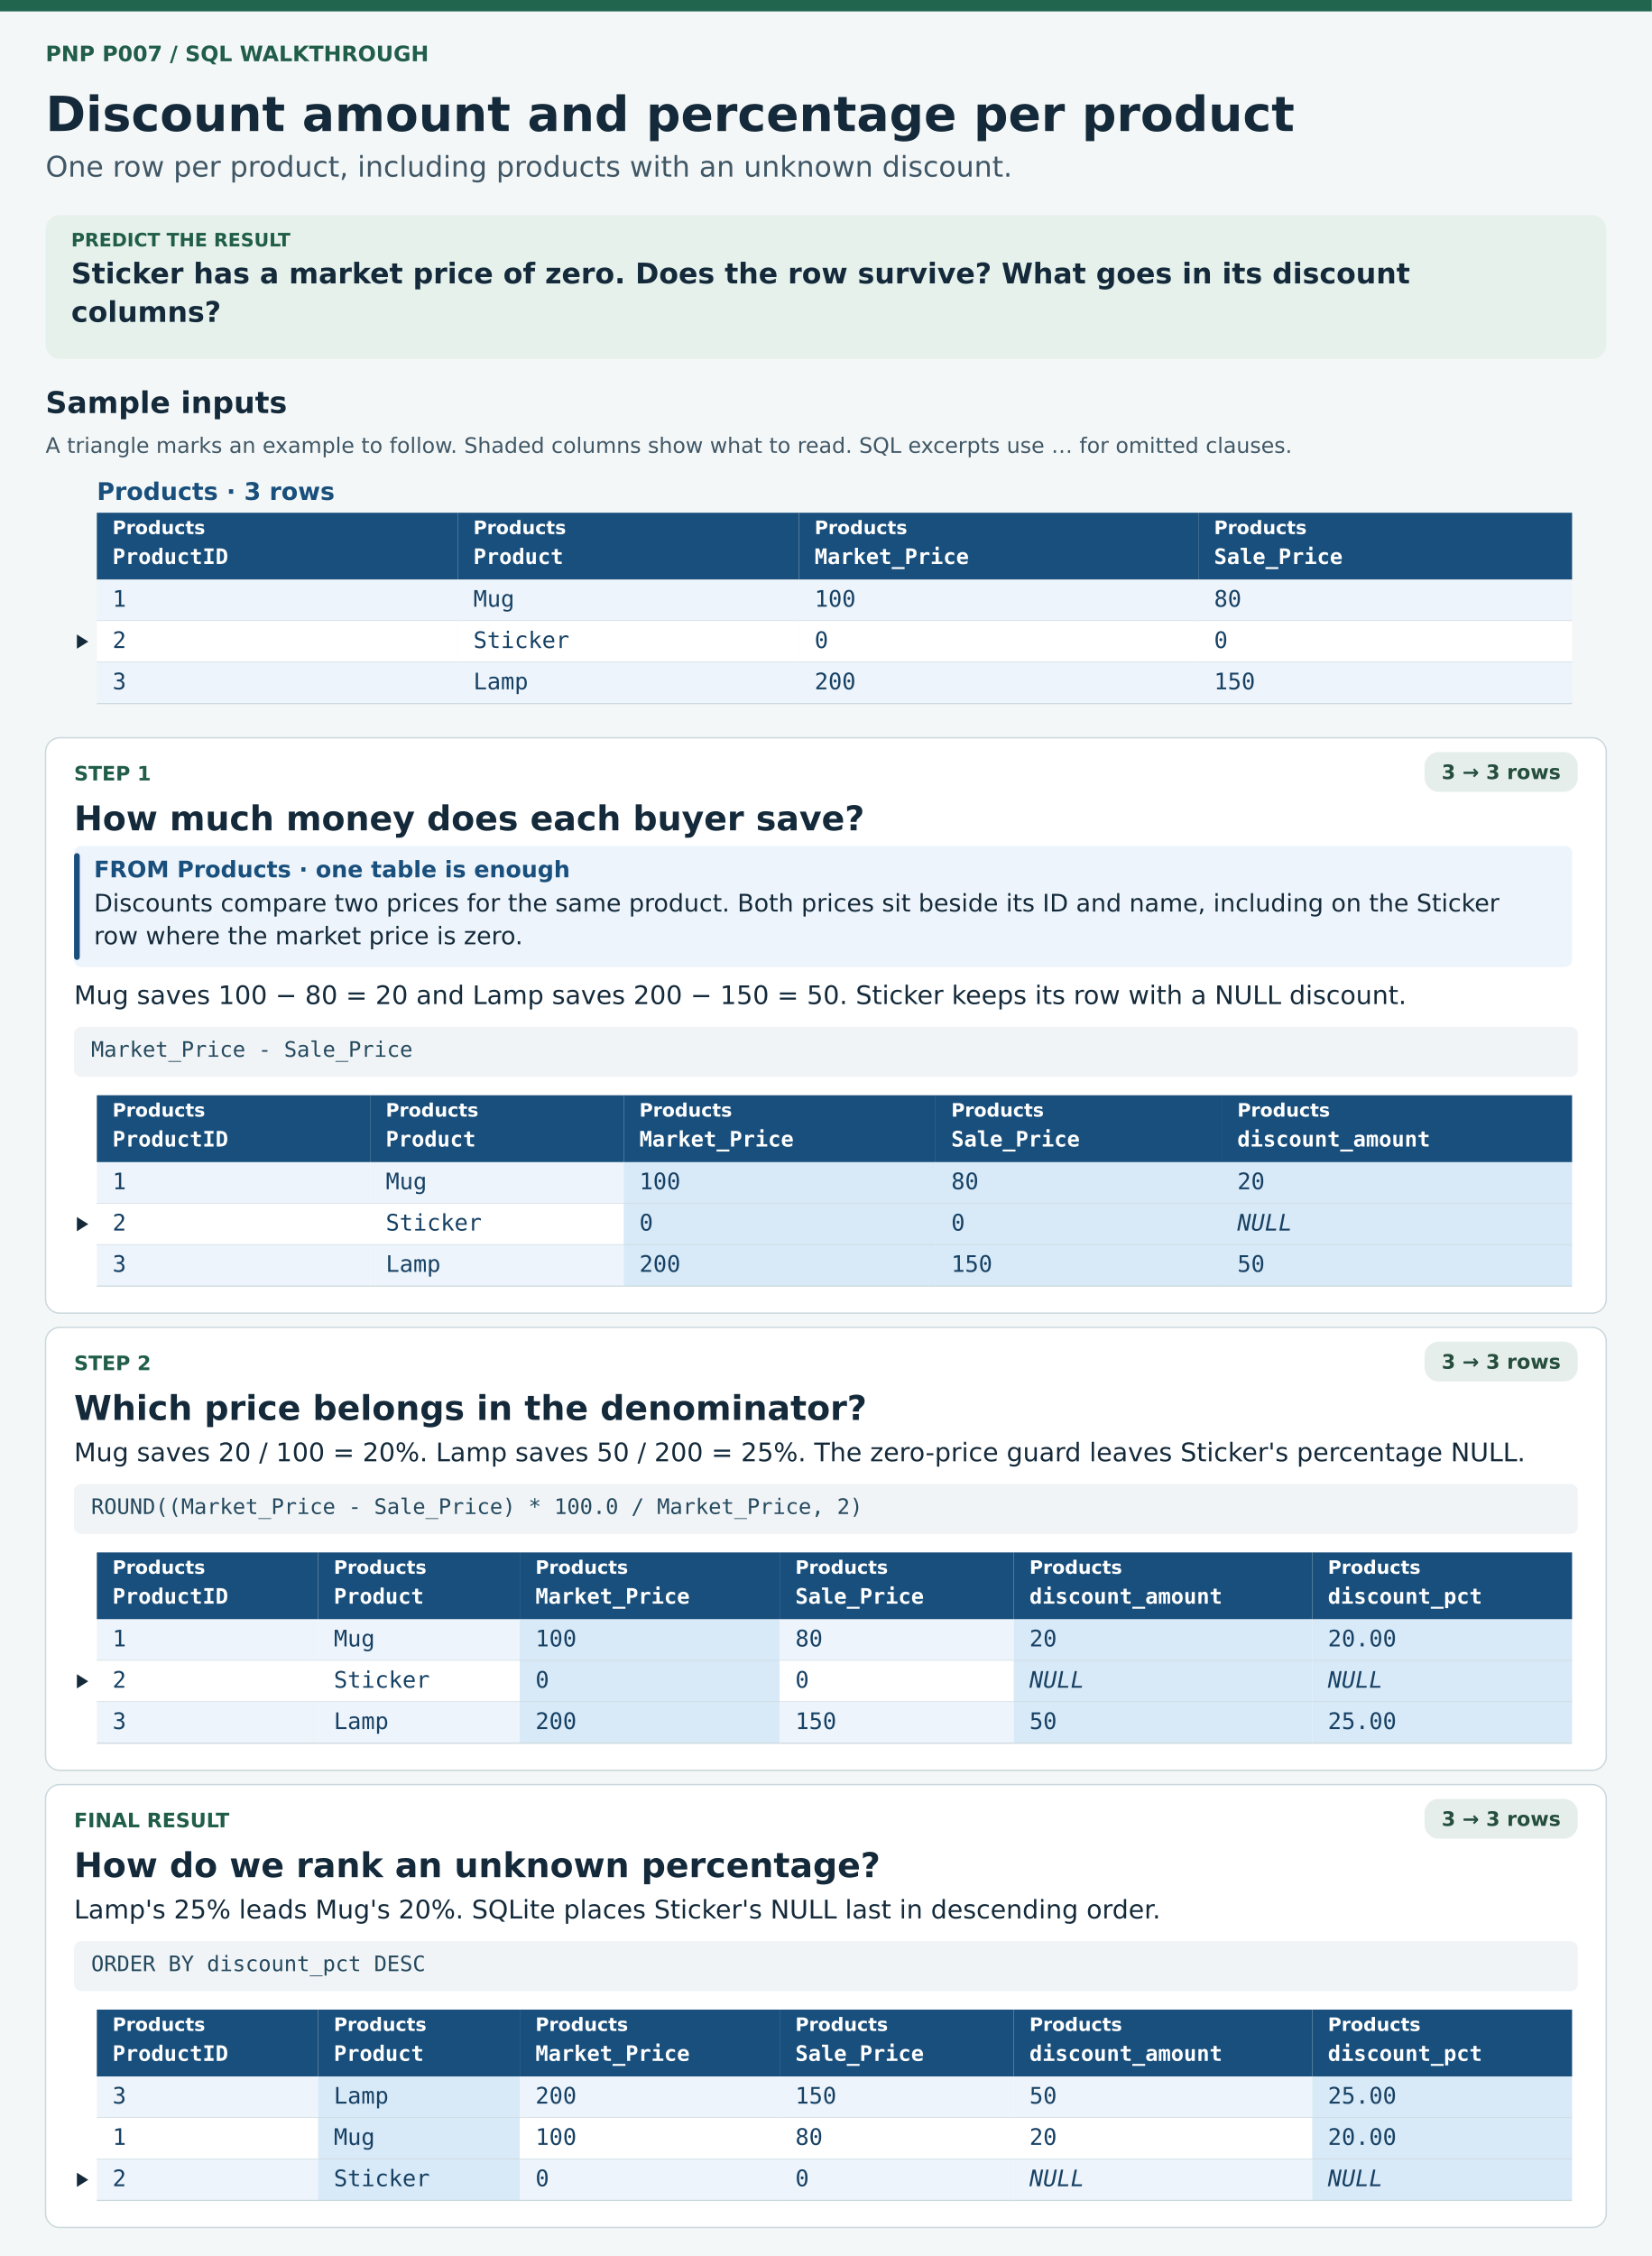
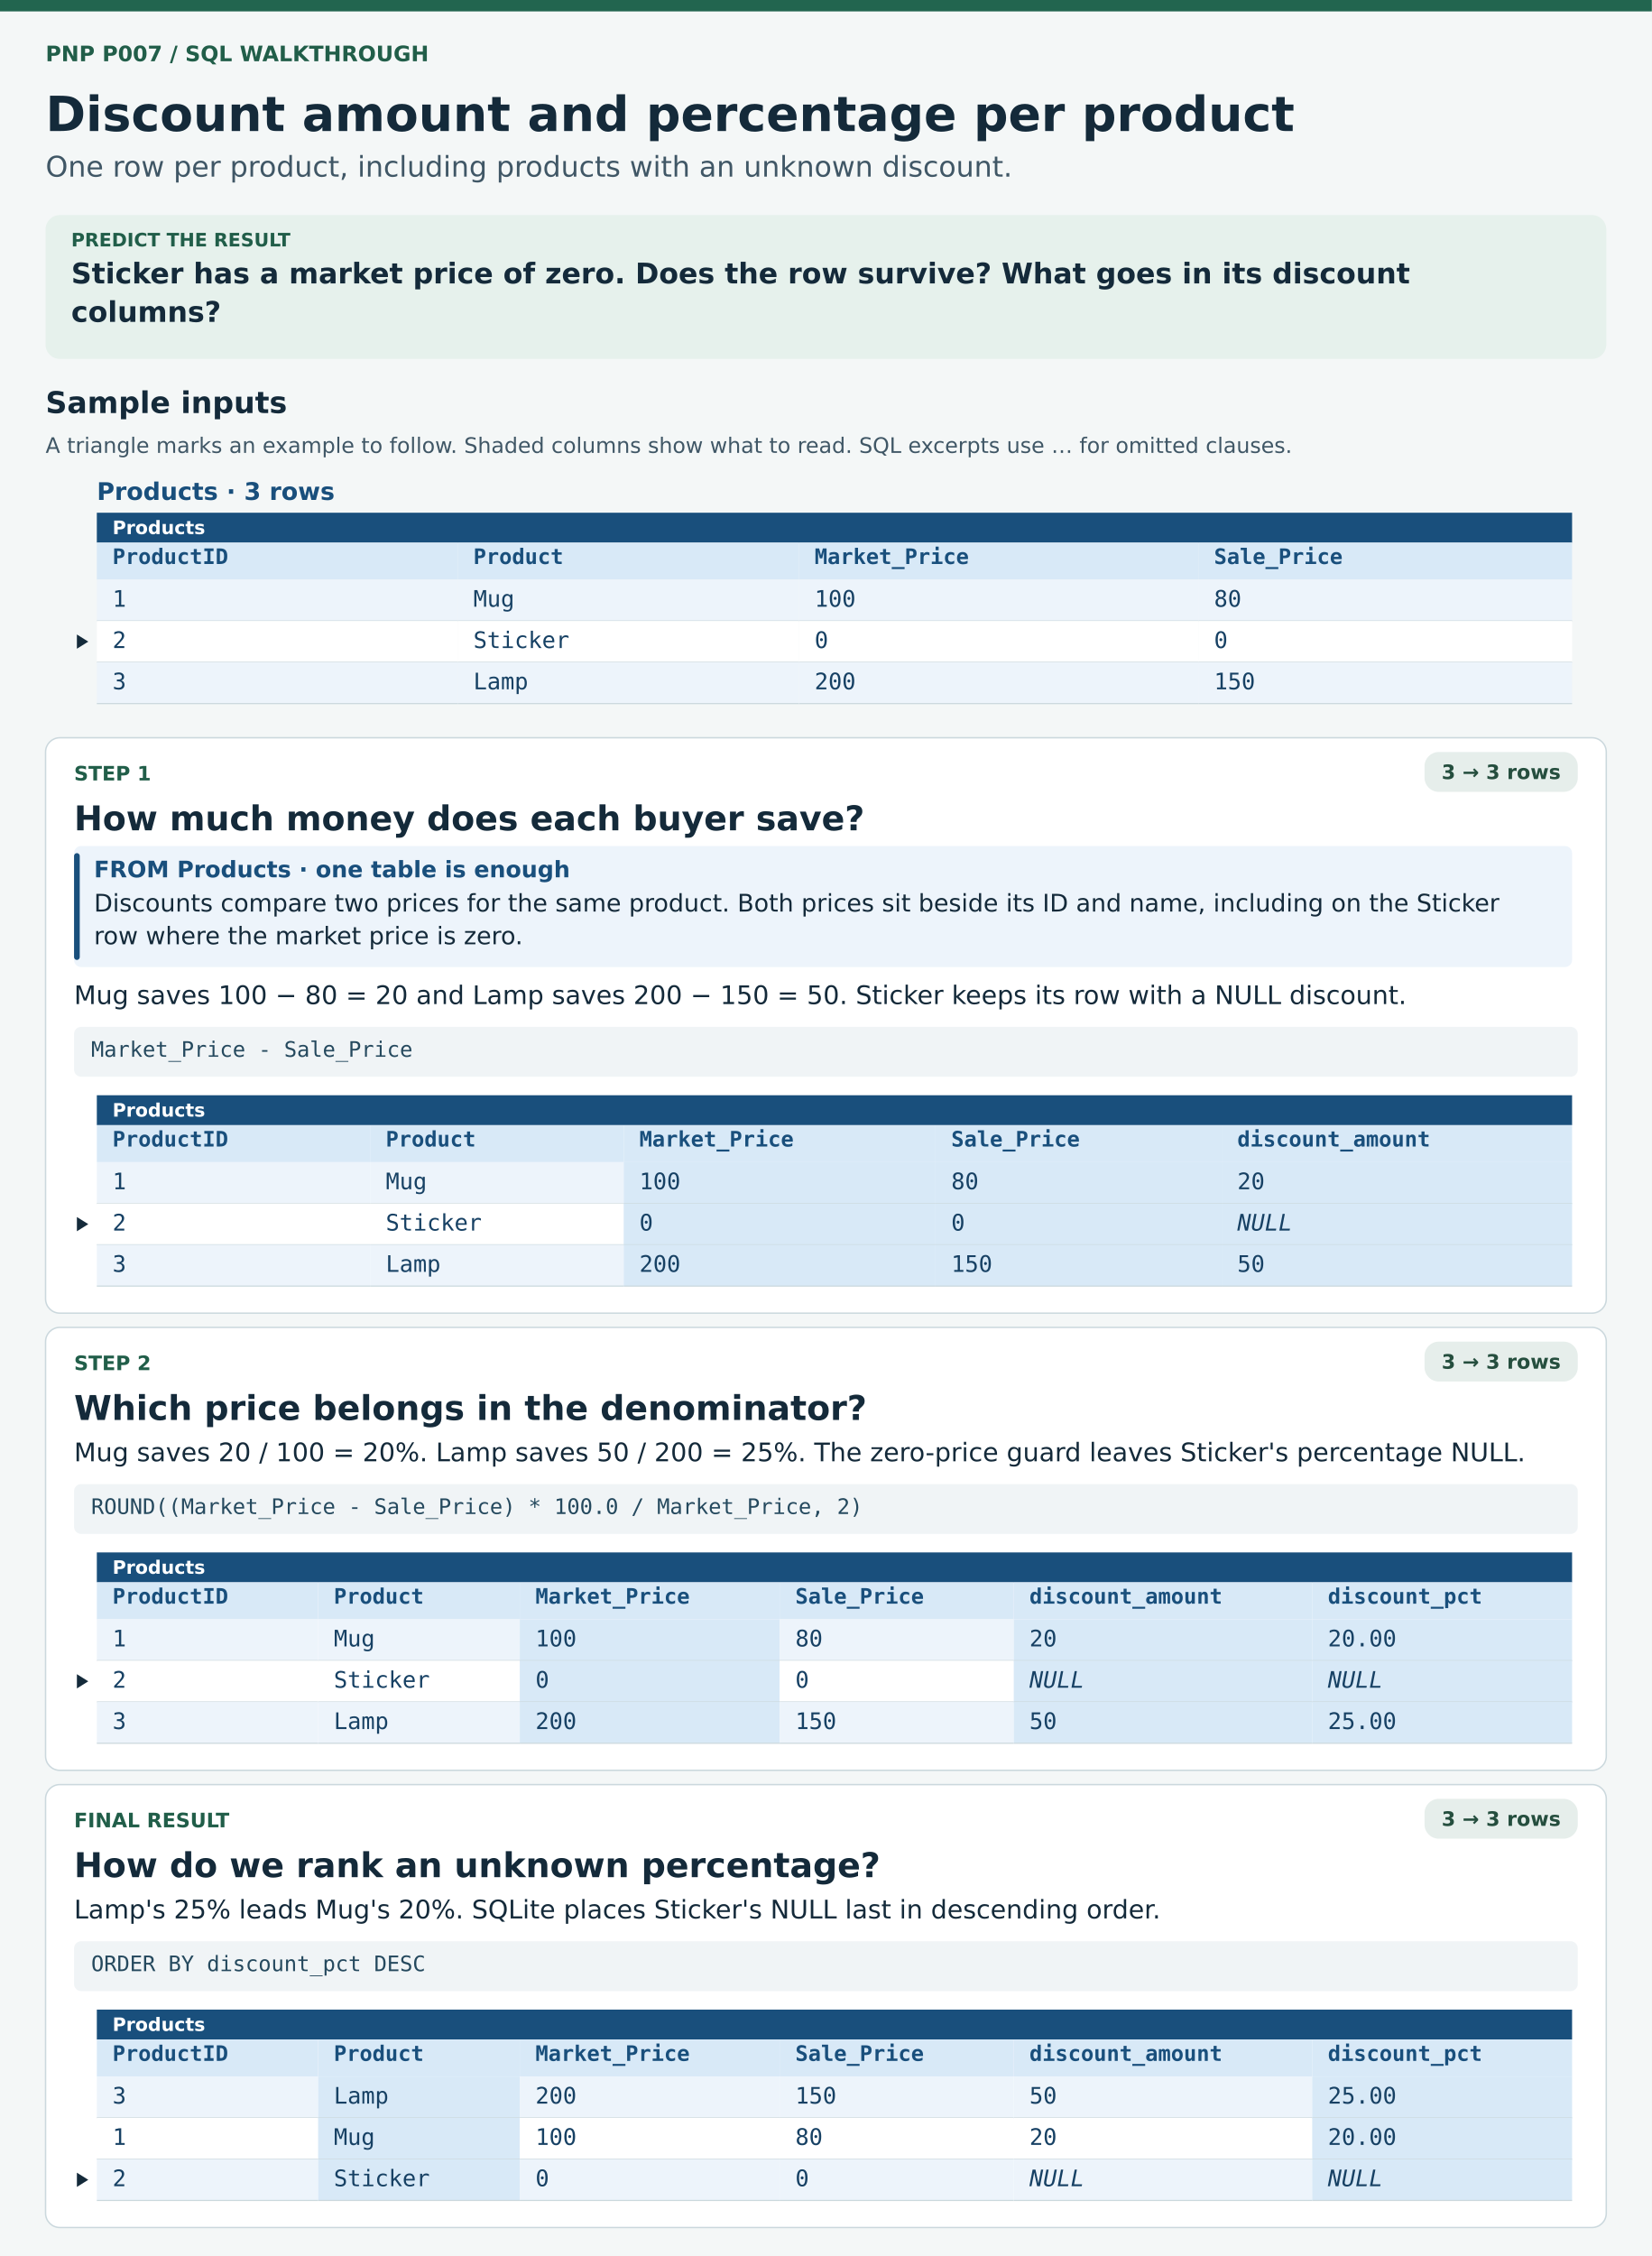
<svg xmlns="http://www.w3.org/2000/svg" width="1160" height="1584" viewBox="0 0 1160 1584" role="img" aria-labelledby="title desc">
  <rect width="1160" height="1584" fill="#f4f7f7" />
  <rect x="0" y="0" width="1160" height="8" rx="0" fill="#22654f" />
  <text x="32" y="43" font-family="DejaVu Sans, sans-serif" font-size="15" fill="#215e49" font-weight="700">PNP  P007    /    SQL WALKTHROUGH</text>
  <text x="32" y="92" font-family="DejaVu Sans, sans-serif" font-size="34" fill="#142a3a" font-weight="700">Discount amount and percentage per product</text>
  <text x="32" y="124" font-family="DejaVu Sans, sans-serif" font-size="20" fill="#405766">One row per product, including products with an unknown discount.</text>
  <rect x="32" y="151" width="1096" height="101" rx="10" fill="#e6f1ec" />
  <text x="50" y="173" font-family="DejaVu Sans, sans-serif" font-size="13" fill="#215e49" font-weight="700">PREDICT THE RESULT</text>
  <text x="50" y="199" font-family="DejaVu Sans, sans-serif" font-size="20" fill="#142a3a" font-weight="700">Sticker has a market price of zero. Does the row survive? What goes in its discount</text>
  <text x="50" y="226" font-family="DejaVu Sans, sans-serif" font-size="20" fill="#142a3a" font-weight="700">columns?</text>
  <text x="32" y="290" font-family="DejaVu Sans, sans-serif" font-size="21" fill="#142a3a" font-weight="700">Sample inputs</text>
  <text x="32" y="318" font-family="DejaVu Sans, sans-serif" font-size="15" fill="#405766">A triangle marks an example to follow. Shaded columns show what to read. SQL excerpts use … for omitted clauses.</text>
  <text x="68" y="351" font-family="DejaVu Sans, sans-serif" font-size="17" fill="#194f7c" font-weight="700">Products  ·  3 rows</text>
-   <rect x="68" y="360" width="253.418" height="47" rx="0" fill="#194f7c" />
+   <rect x="68" y="360" width="1036" height="21" rx="0" fill="#194f7c" />
  <text x="79" y="375" font-family="DejaVu Sans, sans-serif" font-size="13" fill="#ffffff" font-weight="700">Products</text>
-   <text x="79" y="396" font-family="DejaVu Sans Mono, monospace" font-size="15" fill="#ffffff" font-weight="700">ProductID</text>
-   <rect x="321.418" y="360" width="239.621" height="47" rx="0" fill="#194f7c" />
-   <text x="332.418" y="375" font-family="DejaVu Sans, sans-serif" font-size="13" fill="#ffffff" font-weight="700">Products</text>
-   <text x="332.418" y="396" font-family="DejaVu Sans Mono, monospace" font-size="15" fill="#ffffff" font-weight="700">Product</text>
-   <rect x="561.039" y="360" width="280.512" height="47" rx="0" fill="#194f7c" />
-   <text x="572.039" y="375" font-family="DejaVu Sans, sans-serif" font-size="13" fill="#ffffff" font-weight="700">Products</text>
-   <text x="572.039" y="396" font-family="DejaVu Sans Mono, monospace" font-size="15" fill="#ffffff" font-weight="700">Market_Price</text>
-   <rect x="841.551" y="360" width="262.449" height="47" rx="0" fill="#194f7c" />
-   <text x="852.551" y="375" font-family="DejaVu Sans, sans-serif" font-size="13" fill="#ffffff" font-weight="700">Products</text>
-   <text x="852.551" y="396" font-family="DejaVu Sans Mono, monospace" font-size="15" fill="#ffffff" font-weight="700">Sale_Price</text>
+   <rect x="68" y="381" width="253.418" height="26" rx="0" fill="#d8e9f7" />
+   <text x="79" y="396" font-family="DejaVu Sans Mono, monospace" font-size="15" fill="#194f7c" font-weight="700">ProductID</text>
+   <rect x="321.418" y="381" width="239.621" height="26" rx="0" fill="#d8e9f7" />
+   <text x="332.418" y="396" font-family="DejaVu Sans Mono, monospace" font-size="15" fill="#194f7c" font-weight="700">Product</text>
+   <rect x="561.039" y="381" width="280.512" height="26" rx="0" fill="#d8e9f7" />
+   <text x="572.039" y="396" font-family="DejaVu Sans Mono, monospace" font-size="15" fill="#194f7c" font-weight="700">Market_Price</text>
+   <rect x="841.551" y="381" width="262.449" height="26" rx="0" fill="#d8e9f7" />
+   <text x="852.551" y="396" font-family="DejaVu Sans Mono, monospace" font-size="15" fill="#194f7c" font-weight="700">Sale_Price</text>
  <rect x="68" y="407" width="253.418" height="29" rx="0" fill="#edf4fb" />
  <text x="79" y="426" font-family="DejaVu Sans Mono, monospace" font-size="16" fill="#174164">1</text>
  <path d="M68 436L321.418 436" fill="none" stroke="#cbd8dd" stroke-width="0.8" />
  <rect x="321.418" y="407" width="239.621" height="29" rx="0" fill="#edf4fb" />
  <text x="332.418" y="426" font-family="DejaVu Sans Mono, monospace" font-size="16" fill="#174164">Mug</text>
  <path d="M321.418 436L561.039 436" fill="none" stroke="#cbd8dd" stroke-width="0.8" />
  <rect x="561.039" y="407" width="280.512" height="29" rx="0" fill="#edf4fb" />
  <text x="572.039" y="426" font-family="DejaVu Sans Mono, monospace" font-size="16" fill="#174164">100</text>
  <path d="M561.039 436L841.551 436" fill="none" stroke="#cbd8dd" stroke-width="0.8" />
  <rect x="841.551" y="407" width="262.449" height="29" rx="0" fill="#edf4fb" />
  <text x="852.551" y="426" font-family="DejaVu Sans Mono, monospace" font-size="16" fill="#174164">80</text>
  <path d="M841.551 436L1104 436" fill="none" stroke="#cbd8dd" stroke-width="0.8" />
  <path d="M54 445.5l8 5-8 5z" fill="#142a3a" />
  <rect x="68" y="436" width="253.418" height="29" rx="0" fill="#ffffff" />
  <text x="79" y="455" font-family="DejaVu Sans Mono, monospace" font-size="16" fill="#174164">2</text>
  <path d="M68 465L321.418 465" fill="none" stroke="#cbd8dd" stroke-width="0.8" />
  <rect x="321.418" y="436" width="239.621" height="29" rx="0" fill="#ffffff" />
  <text x="332.418" y="455" font-family="DejaVu Sans Mono, monospace" font-size="16" fill="#174164">Sticker</text>
  <path d="M321.418 465L561.039 465" fill="none" stroke="#cbd8dd" stroke-width="0.8" />
  <rect x="561.039" y="436" width="280.512" height="29" rx="0" fill="#ffffff" />
  <text x="572.039" y="455" font-family="DejaVu Sans Mono, monospace" font-size="16" fill="#174164">0</text>
  <path d="M561.039 465L841.551 465" fill="none" stroke="#cbd8dd" stroke-width="0.8" />
  <rect x="841.551" y="436" width="262.449" height="29" rx="0" fill="#ffffff" />
  <text x="852.551" y="455" font-family="DejaVu Sans Mono, monospace" font-size="16" fill="#174164">0</text>
  <path d="M841.551 465L1104 465" fill="none" stroke="#cbd8dd" stroke-width="0.8" />
  <rect x="68" y="465" width="253.418" height="29" rx="0" fill="#edf4fb" />
  <text x="79" y="484" font-family="DejaVu Sans Mono, monospace" font-size="16" fill="#174164">3</text>
  <path d="M68 494L321.418 494" fill="none" stroke="#cbd8dd" stroke-width="0.8" />
  <rect x="321.418" y="465" width="239.621" height="29" rx="0" fill="#edf4fb" />
  <text x="332.418" y="484" font-family="DejaVu Sans Mono, monospace" font-size="16" fill="#174164">Lamp</text>
  <path d="M321.418 494L561.039 494" fill="none" stroke="#cbd8dd" stroke-width="0.8" />
  <rect x="561.039" y="465" width="280.512" height="29" rx="0" fill="#edf4fb" />
  <text x="572.039" y="484" font-family="DejaVu Sans Mono, monospace" font-size="16" fill="#174164">200</text>
  <path d="M561.039 494L841.551 494" fill="none" stroke="#cbd8dd" stroke-width="0.8" />
  <rect x="841.551" y="465" width="262.449" height="29" rx="0" fill="#edf4fb" />
  <text x="852.551" y="484" font-family="DejaVu Sans Mono, monospace" font-size="16" fill="#174164">150</text>
  <path d="M841.551 494L1104 494" fill="none" stroke="#cbd8dd" stroke-width="0.8" />
  <rect x="32" y="518" width="1096" height="404" rx="10" fill="white" stroke="#cbd8dd" />
  <text x="52" y="548" font-family="DejaVu Sans, sans-serif" font-size="14" fill="#215e49" font-weight="700">STEP 1</text>
  <rect x="1000.38" y="528" width="107.625" height="28" rx="10" fill="#e6eeeb" />
  <text x="1012.38" y="547" font-family="DejaVu Sans, sans-serif" font-size="14" fill="#254e3e" font-weight="700">3 → 3 rows</text>
  <text x="52" y="583" font-family="DejaVu Sans, sans-serif" font-size="24" fill="#142a3a" font-weight="700">How much money does each buyer save?</text>
  <g role="group" aria-label="FROM Products · one table is enough" data-decision="1">
    <rect x="52" y="594" width="1052" height="85" rx="5" fill="#edf4fb" />
    <rect x="52" y="599" width="4" height="75" rx="2" fill="#194f7c" />
    <text x="66" y="616" font-family="DejaVu Sans, sans-serif" font-size="16" fill="#194f7c" font-weight="700">FROM Products · one table is enough</text>
    <text x="66" y="640" font-family="DejaVu Sans, sans-serif" font-size="17" fill="#142a3a">Discounts compare two prices for the same product. Both prices sit beside its ID and name, including on the Sticker</text>
    <text x="66" y="663" font-family="DejaVu Sans, sans-serif" font-size="17" fill="#142a3a">row where the market price is zero.</text>
  </g>
  <text x="52" y="705" font-family="DejaVu Sans, sans-serif" font-size="18" fill="#142a3a">Mug saves 100 − 80 = 20 and Lamp saves 200 − 150 = 50. Sticker keeps its row with a NULL discount.</text>
  <rect x="52" y="721" width="1056" height="35" rx="5" fill="#f0f4f6" />
  <text x="64" y="742" font-family="DejaVu Sans Mono, monospace" font-size="15" fill="#25495e">Market_Price - Sale_Price</text>
-   <rect x="68" y="769" width="191.897" height="47" rx="0" fill="#194f7c" />
+   <rect x="68" y="769" width="1036" height="21" rx="0" fill="#194f7c" />
  <text x="79" y="784" font-family="DejaVu Sans, sans-serif" font-size="13" fill="#ffffff" font-weight="700">Products</text>
-   <text x="79" y="805" font-family="DejaVu Sans Mono, monospace" font-size="15" fill="#ffffff" font-weight="700">ProductID</text>
-   <rect x="259.897" y="769" width="178.1" height="47" rx="0" fill="#194f7c" />
-   <text x="270.897" y="784" font-family="DejaVu Sans, sans-serif" font-size="13" fill="#ffffff" font-weight="700">Products</text>
-   <text x="270.897" y="805" font-family="DejaVu Sans Mono, monospace" font-size="15" fill="#ffffff" font-weight="700">Product</text>
-   <rect x="437.997" y="769" width="218.991" height="47" rx="0" fill="#194f7c" />
-   <text x="448.997" y="784" font-family="DejaVu Sans, sans-serif" font-size="13" fill="#ffffff" font-weight="700">Products</text>
-   <text x="448.997" y="805" font-family="DejaVu Sans Mono, monospace" font-size="15" fill="#ffffff" font-weight="700">Market_Price</text>
-   <rect x="656.988" y="769" width="200.928" height="47" rx="0" fill="#194f7c" />
-   <text x="667.988" y="784" font-family="DejaVu Sans, sans-serif" font-size="13" fill="#ffffff" font-weight="700">Products</text>
-   <text x="667.988" y="805" font-family="DejaVu Sans Mono, monospace" font-size="15" fill="#ffffff" font-weight="700">Sale_Price</text>
-   <rect x="857.916" y="769" width="246.084" height="47" rx="0" fill="#194f7c" />
-   <text x="868.916" y="784" font-family="DejaVu Sans, sans-serif" font-size="13" fill="#ffffff" font-weight="700">Products</text>
-   <text x="868.916" y="805" font-family="DejaVu Sans Mono, monospace" font-size="15" fill="#ffffff" font-weight="700">discount_amount</text>
+   <rect x="68" y="790" width="191.897" height="26" rx="0" fill="#d8e9f7" />
+   <text x="79" y="805" font-family="DejaVu Sans Mono, monospace" font-size="15" fill="#194f7c" font-weight="700">ProductID</text>
+   <rect x="259.897" y="790" width="178.1" height="26" rx="0" fill="#d8e9f7" />
+   <text x="270.897" y="805" font-family="DejaVu Sans Mono, monospace" font-size="15" fill="#194f7c" font-weight="700">Product</text>
+   <rect x="437.997" y="790" width="218.991" height="26" rx="0" fill="#d8e9f7" />
+   <text x="448.997" y="805" font-family="DejaVu Sans Mono, monospace" font-size="15" fill="#194f7c" font-weight="700">Market_Price</text>
+   <rect x="656.988" y="790" width="200.928" height="26" rx="0" fill="#d8e9f7" />
+   <text x="667.988" y="805" font-family="DejaVu Sans Mono, monospace" font-size="15" fill="#194f7c" font-weight="700">Sale_Price</text>
+   <rect x="857.916" y="790" width="246.084" height="26" rx="0" fill="#d8e9f7" />
+   <text x="868.916" y="805" font-family="DejaVu Sans Mono, monospace" font-size="15" fill="#194f7c" font-weight="700">discount_amount</text>
  <rect x="68" y="816" width="191.897" height="29" rx="0" fill="#edf4fb" />
  <text x="79" y="835" font-family="DejaVu Sans Mono, monospace" font-size="16" fill="#174164">1</text>
  <path d="M68 845L259.897 845" fill="none" stroke="#cbd8dd" stroke-width="0.8" />
  <rect x="259.897" y="816" width="178.1" height="29" rx="0" fill="#edf4fb" />
  <text x="270.897" y="835" font-family="DejaVu Sans Mono, monospace" font-size="16" fill="#174164">Mug</text>
  <path d="M259.897 845L437.997 845" fill="none" stroke="#cbd8dd" stroke-width="0.8" />
  <rect x="437.997" y="816" width="218.991" height="29" rx="0" fill="#d8e9f7" />
  <text x="448.997" y="835" font-family="DejaVu Sans Mono, monospace" font-size="16" fill="#174164">100</text>
  <path d="M437.997 845L656.988 845" fill="none" stroke="#cbd8dd" stroke-width="0.8" />
  <rect x="656.988" y="816" width="200.928" height="29" rx="0" fill="#d8e9f7" />
  <text x="667.988" y="835" font-family="DejaVu Sans Mono, monospace" font-size="16" fill="#174164">80</text>
  <path d="M656.988 845L857.916 845" fill="none" stroke="#cbd8dd" stroke-width="0.8" />
  <rect x="857.916" y="816" width="246.084" height="29" rx="0" fill="#d8e9f7" />
  <text x="868.916" y="835" font-family="DejaVu Sans Mono, monospace" font-size="16" fill="#174164">20</text>
  <path d="M857.916 845L1104 845" fill="none" stroke="#cbd8dd" stroke-width="0.8" />
  <path d="M54 854.5l8 5-8 5z" fill="#142a3a" />
  <rect x="68" y="845" width="191.897" height="29" rx="0" fill="#ffffff" />
  <text x="79" y="864" font-family="DejaVu Sans Mono, monospace" font-size="16" fill="#174164">2</text>
  <path d="M68 874L259.897 874" fill="none" stroke="#cbd8dd" stroke-width="0.8" />
  <rect x="259.897" y="845" width="178.1" height="29" rx="0" fill="#ffffff" />
  <text x="270.897" y="864" font-family="DejaVu Sans Mono, monospace" font-size="16" fill="#174164">Sticker</text>
  <path d="M259.897 874L437.997 874" fill="none" stroke="#cbd8dd" stroke-width="0.8" />
  <rect x="437.997" y="845" width="218.991" height="29" rx="0" fill="#d8e9f7" />
  <text x="448.997" y="864" font-family="DejaVu Sans Mono, monospace" font-size="16" fill="#174164">0</text>
  <path d="M437.997 874L656.988 874" fill="none" stroke="#cbd8dd" stroke-width="0.8" />
  <rect x="656.988" y="845" width="200.928" height="29" rx="0" fill="#d8e9f7" />
  <text x="667.988" y="864" font-family="DejaVu Sans Mono, monospace" font-size="16" fill="#174164">0</text>
  <path d="M656.988 874L857.916 874" fill="none" stroke="#cbd8dd" stroke-width="0.8" />
  <rect x="857.916" y="845" width="246.084" height="29" rx="0" fill="#d8e9f7" />
  <text x="868.916" y="864" font-family="DejaVu Sans Mono, monospace" font-size="16" fill="#174164" font-style="italic">NULL</text>
  <path d="M857.916 874L1104 874" fill="none" stroke="#cbd8dd" stroke-width="0.8" />
  <rect x="68" y="874" width="191.897" height="29" rx="0" fill="#edf4fb" />
  <text x="79" y="893" font-family="DejaVu Sans Mono, monospace" font-size="16" fill="#174164">3</text>
  <path d="M68 903L259.897 903" fill="none" stroke="#cbd8dd" stroke-width="0.8" />
  <rect x="259.897" y="874" width="178.1" height="29" rx="0" fill="#edf4fb" />
  <text x="270.897" y="893" font-family="DejaVu Sans Mono, monospace" font-size="16" fill="#174164">Lamp</text>
  <path d="M259.897 903L437.997 903" fill="none" stroke="#cbd8dd" stroke-width="0.8" />
  <rect x="437.997" y="874" width="218.991" height="29" rx="0" fill="#d8e9f7" />
  <text x="448.997" y="893" font-family="DejaVu Sans Mono, monospace" font-size="16" fill="#174164">200</text>
  <path d="M437.997 903L656.988 903" fill="none" stroke="#cbd8dd" stroke-width="0.8" />
  <rect x="656.988" y="874" width="200.928" height="29" rx="0" fill="#d8e9f7" />
  <text x="667.988" y="893" font-family="DejaVu Sans Mono, monospace" font-size="16" fill="#174164">150</text>
  <path d="M656.988 903L857.916 903" fill="none" stroke="#cbd8dd" stroke-width="0.8" />
  <rect x="857.916" y="874" width="246.084" height="29" rx="0" fill="#d8e9f7" />
  <text x="868.916" y="893" font-family="DejaVu Sans Mono, monospace" font-size="16" fill="#174164">50</text>
  <path d="M857.916 903L1104 903" fill="none" stroke="#cbd8dd" stroke-width="0.8" />
  <rect x="32" y="932" width="1096" height="311" rx="10" fill="white" stroke="#cbd8dd" />
  <text x="52" y="962" font-family="DejaVu Sans, sans-serif" font-size="14" fill="#215e49" font-weight="700">STEP 2</text>
  <rect x="1000.38" y="942" width="107.625" height="28" rx="10" fill="#e6eeeb" />
  <text x="1012.38" y="961" font-family="DejaVu Sans, sans-serif" font-size="14" fill="#254e3e" font-weight="700">3 → 3 rows</text>
  <text x="52" y="997" font-family="DejaVu Sans, sans-serif" font-size="24" fill="#142a3a" font-weight="700">Which price belongs in the denominator?</text>
  <text x="52" y="1026" font-family="DejaVu Sans, sans-serif" font-size="18" fill="#142a3a">Mug saves 20 / 100 = 20%. Lamp saves 50 / 200 = 25%. The zero-price guard leaves Sticker's percentage NULL.</text>
  <rect x="52" y="1042" width="1056" height="35" rx="5" fill="#f0f4f6" />
  <text x="64" y="1063" font-family="DejaVu Sans Mono, monospace" font-size="15" fill="#25495e">ROUND((Market_Price - Sale_Price) * 100.0 / Market_Price, 2)</text>
-   <rect x="68" y="1090" width="155.398" height="47" rx="0" fill="#194f7c" />
+   <rect x="68" y="1090" width="1036" height="21" rx="0" fill="#194f7c" />
  <text x="79" y="1105" font-family="DejaVu Sans, sans-serif" font-size="13" fill="#ffffff" font-weight="700">Products</text>
-   <text x="79" y="1126" font-family="DejaVu Sans Mono, monospace" font-size="15" fill="#ffffff" font-weight="700">ProductID</text>
-   <rect x="223.398" y="1090" width="141.602" height="47" rx="0" fill="#194f7c" />
-   <text x="234.398" y="1105" font-family="DejaVu Sans, sans-serif" font-size="13" fill="#ffffff" font-weight="700">Products</text>
-   <text x="234.398" y="1126" font-family="DejaVu Sans Mono, monospace" font-size="15" fill="#ffffff" font-weight="700">Product</text>
-   <rect x="365" y="1090" width="182.492" height="47" rx="0" fill="#194f7c" />
-   <text x="376" y="1105" font-family="DejaVu Sans, sans-serif" font-size="13" fill="#ffffff" font-weight="700">Products</text>
-   <text x="376" y="1126" font-family="DejaVu Sans Mono, monospace" font-size="15" fill="#ffffff" font-weight="700">Market_Price</text>
-   <rect x="547.492" y="1090" width="164.43" height="47" rx="0" fill="#194f7c" />
-   <text x="558.492" y="1105" font-family="DejaVu Sans, sans-serif" font-size="13" fill="#ffffff" font-weight="700">Products</text>
-   <text x="558.492" y="1126" font-family="DejaVu Sans Mono, monospace" font-size="15" fill="#ffffff" font-weight="700">Sale_Price</text>
-   <rect x="711.922" y="1090" width="209.586" height="47" rx="0" fill="#194f7c" />
-   <text x="722.922" y="1105" font-family="DejaVu Sans, sans-serif" font-size="13" fill="#ffffff" font-weight="700">Products</text>
-   <text x="722.922" y="1126" font-family="DejaVu Sans Mono, monospace" font-size="15" fill="#ffffff" font-weight="700">discount_amount</text>
-   <rect x="921.508" y="1090" width="182.492" height="47" rx="0" fill="#194f7c" />
-   <text x="932.508" y="1105" font-family="DejaVu Sans, sans-serif" font-size="13" fill="#ffffff" font-weight="700">Products</text>
-   <text x="932.508" y="1126" font-family="DejaVu Sans Mono, monospace" font-size="15" fill="#ffffff" font-weight="700">discount_pct</text>
+   <rect x="68" y="1111" width="155.398" height="26" rx="0" fill="#d8e9f7" />
+   <text x="79" y="1126" font-family="DejaVu Sans Mono, monospace" font-size="15" fill="#194f7c" font-weight="700">ProductID</text>
+   <rect x="223.398" y="1111" width="141.602" height="26" rx="0" fill="#d8e9f7" />
+   <text x="234.398" y="1126" font-family="DejaVu Sans Mono, monospace" font-size="15" fill="#194f7c" font-weight="700">Product</text>
+   <rect x="365" y="1111" width="182.492" height="26" rx="0" fill="#d8e9f7" />
+   <text x="376" y="1126" font-family="DejaVu Sans Mono, monospace" font-size="15" fill="#194f7c" font-weight="700">Market_Price</text>
+   <rect x="547.492" y="1111" width="164.43" height="26" rx="0" fill="#d8e9f7" />
+   <text x="558.492" y="1126" font-family="DejaVu Sans Mono, monospace" font-size="15" fill="#194f7c" font-weight="700">Sale_Price</text>
+   <rect x="711.922" y="1111" width="209.586" height="26" rx="0" fill="#d8e9f7" />
+   <text x="722.922" y="1126" font-family="DejaVu Sans Mono, monospace" font-size="15" fill="#194f7c" font-weight="700">discount_amount</text>
+   <rect x="921.508" y="1111" width="182.492" height="26" rx="0" fill="#d8e9f7" />
+   <text x="932.508" y="1126" font-family="DejaVu Sans Mono, monospace" font-size="15" fill="#194f7c" font-weight="700">discount_pct</text>
  <rect x="68" y="1137" width="155.398" height="29" rx="0" fill="#edf4fb" />
  <text x="79" y="1156" font-family="DejaVu Sans Mono, monospace" font-size="16" fill="#174164">1</text>
  <path d="M68 1166L223.398 1166" fill="none" stroke="#cbd8dd" stroke-width="0.8" />
  <rect x="223.398" y="1137" width="141.602" height="29" rx="0" fill="#edf4fb" />
  <text x="234.398" y="1156" font-family="DejaVu Sans Mono, monospace" font-size="16" fill="#174164">Mug</text>
  <path d="M223.398 1166L365 1166" fill="none" stroke="#cbd8dd" stroke-width="0.8" />
  <rect x="365" y="1137" width="182.492" height="29" rx="0" fill="#d8e9f7" />
  <text x="376" y="1156" font-family="DejaVu Sans Mono, monospace" font-size="16" fill="#174164">100</text>
  <path d="M365 1166L547.492 1166" fill="none" stroke="#cbd8dd" stroke-width="0.8" />
  <rect x="547.492" y="1137" width="164.43" height="29" rx="0" fill="#edf4fb" />
  <text x="558.492" y="1156" font-family="DejaVu Sans Mono, monospace" font-size="16" fill="#174164">80</text>
  <path d="M547.492 1166L711.922 1166" fill="none" stroke="#cbd8dd" stroke-width="0.8" />
  <rect x="711.922" y="1137" width="209.586" height="29" rx="0" fill="#d8e9f7" />
  <text x="722.922" y="1156" font-family="DejaVu Sans Mono, monospace" font-size="16" fill="#174164">20</text>
  <path d="M711.922 1166L921.508 1166" fill="none" stroke="#cbd8dd" stroke-width="0.8" />
  <rect x="921.508" y="1137" width="182.492" height="29" rx="0" fill="#d8e9f7" />
  <text x="932.508" y="1156" font-family="DejaVu Sans Mono, monospace" font-size="16" fill="#174164">20.00</text>
  <path d="M921.508 1166L1104 1166" fill="none" stroke="#cbd8dd" stroke-width="0.8" />
  <path d="M54 1175.5l8 5-8 5z" fill="#142a3a" />
  <rect x="68" y="1166" width="155.398" height="29" rx="0" fill="#ffffff" />
  <text x="79" y="1185" font-family="DejaVu Sans Mono, monospace" font-size="16" fill="#174164">2</text>
  <path d="M68 1195L223.398 1195" fill="none" stroke="#cbd8dd" stroke-width="0.8" />
  <rect x="223.398" y="1166" width="141.602" height="29" rx="0" fill="#ffffff" />
  <text x="234.398" y="1185" font-family="DejaVu Sans Mono, monospace" font-size="16" fill="#174164">Sticker</text>
  <path d="M223.398 1195L365 1195" fill="none" stroke="#cbd8dd" stroke-width="0.8" />
  <rect x="365" y="1166" width="182.492" height="29" rx="0" fill="#d8e9f7" />
  <text x="376" y="1185" font-family="DejaVu Sans Mono, monospace" font-size="16" fill="#174164">0</text>
  <path d="M365 1195L547.492 1195" fill="none" stroke="#cbd8dd" stroke-width="0.8" />
  <rect x="547.492" y="1166" width="164.43" height="29" rx="0" fill="#ffffff" />
  <text x="558.492" y="1185" font-family="DejaVu Sans Mono, monospace" font-size="16" fill="#174164">0</text>
  <path d="M547.492 1195L711.922 1195" fill="none" stroke="#cbd8dd" stroke-width="0.8" />
  <rect x="711.922" y="1166" width="209.586" height="29" rx="0" fill="#d8e9f7" />
  <text x="722.922" y="1185" font-family="DejaVu Sans Mono, monospace" font-size="16" fill="#174164" font-style="italic">NULL</text>
  <path d="M711.922 1195L921.508 1195" fill="none" stroke="#cbd8dd" stroke-width="0.8" />
  <rect x="921.508" y="1166" width="182.492" height="29" rx="0" fill="#d8e9f7" />
  <text x="932.508" y="1185" font-family="DejaVu Sans Mono, monospace" font-size="16" fill="#174164" font-style="italic">NULL</text>
  <path d="M921.508 1195L1104 1195" fill="none" stroke="#cbd8dd" stroke-width="0.8" />
  <rect x="68" y="1195" width="155.398" height="29" rx="0" fill="#edf4fb" />
  <text x="79" y="1214" font-family="DejaVu Sans Mono, monospace" font-size="16" fill="#174164">3</text>
  <path d="M68 1224L223.398 1224" fill="none" stroke="#cbd8dd" stroke-width="0.8" />
  <rect x="223.398" y="1195" width="141.602" height="29" rx="0" fill="#edf4fb" />
  <text x="234.398" y="1214" font-family="DejaVu Sans Mono, monospace" font-size="16" fill="#174164">Lamp</text>
  <path d="M223.398 1224L365 1224" fill="none" stroke="#cbd8dd" stroke-width="0.8" />
  <rect x="365" y="1195" width="182.492" height="29" rx="0" fill="#d8e9f7" />
  <text x="376" y="1214" font-family="DejaVu Sans Mono, monospace" font-size="16" fill="#174164">200</text>
  <path d="M365 1224L547.492 1224" fill="none" stroke="#cbd8dd" stroke-width="0.8" />
  <rect x="547.492" y="1195" width="164.43" height="29" rx="0" fill="#edf4fb" />
  <text x="558.492" y="1214" font-family="DejaVu Sans Mono, monospace" font-size="16" fill="#174164">150</text>
  <path d="M547.492 1224L711.922 1224" fill="none" stroke="#cbd8dd" stroke-width="0.8" />
  <rect x="711.922" y="1195" width="209.586" height="29" rx="0" fill="#d8e9f7" />
  <text x="722.922" y="1214" font-family="DejaVu Sans Mono, monospace" font-size="16" fill="#174164">50</text>
  <path d="M711.922 1224L921.508 1224" fill="none" stroke="#cbd8dd" stroke-width="0.8" />
  <rect x="921.508" y="1195" width="182.492" height="29" rx="0" fill="#d8e9f7" />
  <text x="932.508" y="1214" font-family="DejaVu Sans Mono, monospace" font-size="16" fill="#174164">25.00</text>
  <path d="M921.508 1224L1104 1224" fill="none" stroke="#cbd8dd" stroke-width="0.8" />
  <rect x="32" y="1253" width="1096" height="311" rx="10" fill="white" stroke="#cbd8dd" />
  <text x="52" y="1283" font-family="DejaVu Sans, sans-serif" font-size="14" fill="#215e49" font-weight="700">FINAL RESULT</text>
  <rect x="1000.38" y="1263" width="107.625" height="28" rx="10" fill="#e6eeeb" />
  <text x="1012.38" y="1282" font-family="DejaVu Sans, sans-serif" font-size="14" fill="#254e3e" font-weight="700">3 → 3 rows</text>
  <text x="52" y="1318" font-family="DejaVu Sans, sans-serif" font-size="24" fill="#142a3a" font-weight="700">How do we rank an unknown percentage?</text>
  <text x="52" y="1347" font-family="DejaVu Sans, sans-serif" font-size="18" fill="#142a3a">Lamp's 25% leads Mug's 20%. SQLite places Sticker's NULL last in descending order.</text>
  <rect x="52" y="1363" width="1056" height="35" rx="5" fill="#f0f4f6" />
  <text x="64" y="1384" font-family="DejaVu Sans Mono, monospace" font-size="15" fill="#25495e">ORDER BY discount_pct DESC</text>
-   <rect x="68" y="1411" width="155.398" height="47" rx="0" fill="#194f7c" />
+   <rect x="68" y="1411" width="1036" height="21" rx="0" fill="#194f7c" />
  <text x="79" y="1426" font-family="DejaVu Sans, sans-serif" font-size="13" fill="#ffffff" font-weight="700">Products</text>
-   <text x="79" y="1447" font-family="DejaVu Sans Mono, monospace" font-size="15" fill="#ffffff" font-weight="700">ProductID</text>
-   <rect x="223.398" y="1411" width="141.602" height="47" rx="0" fill="#194f7c" />
-   <text x="234.398" y="1426" font-family="DejaVu Sans, sans-serif" font-size="13" fill="#ffffff" font-weight="700">Products</text>
-   <text x="234.398" y="1447" font-family="DejaVu Sans Mono, monospace" font-size="15" fill="#ffffff" font-weight="700">Product</text>
-   <rect x="365" y="1411" width="182.492" height="47" rx="0" fill="#194f7c" />
-   <text x="376" y="1426" font-family="DejaVu Sans, sans-serif" font-size="13" fill="#ffffff" font-weight="700">Products</text>
-   <text x="376" y="1447" font-family="DejaVu Sans Mono, monospace" font-size="15" fill="#ffffff" font-weight="700">Market_Price</text>
-   <rect x="547.492" y="1411" width="164.43" height="47" rx="0" fill="#194f7c" />
-   <text x="558.492" y="1426" font-family="DejaVu Sans, sans-serif" font-size="13" fill="#ffffff" font-weight="700">Products</text>
-   <text x="558.492" y="1447" font-family="DejaVu Sans Mono, monospace" font-size="15" fill="#ffffff" font-weight="700">Sale_Price</text>
-   <rect x="711.922" y="1411" width="209.586" height="47" rx="0" fill="#194f7c" />
-   <text x="722.922" y="1426" font-family="DejaVu Sans, sans-serif" font-size="13" fill="#ffffff" font-weight="700">Products</text>
-   <text x="722.922" y="1447" font-family="DejaVu Sans Mono, monospace" font-size="15" fill="#ffffff" font-weight="700">discount_amount</text>
-   <rect x="921.508" y="1411" width="182.492" height="47" rx="0" fill="#194f7c" />
-   <text x="932.508" y="1426" font-family="DejaVu Sans, sans-serif" font-size="13" fill="#ffffff" font-weight="700">Products</text>
-   <text x="932.508" y="1447" font-family="DejaVu Sans Mono, monospace" font-size="15" fill="#ffffff" font-weight="700">discount_pct</text>
+   <rect x="68" y="1432" width="155.398" height="26" rx="0" fill="#d8e9f7" />
+   <text x="79" y="1447" font-family="DejaVu Sans Mono, monospace" font-size="15" fill="#194f7c" font-weight="700">ProductID</text>
+   <rect x="223.398" y="1432" width="141.602" height="26" rx="0" fill="#d8e9f7" />
+   <text x="234.398" y="1447" font-family="DejaVu Sans Mono, monospace" font-size="15" fill="#194f7c" font-weight="700">Product</text>
+   <rect x="365" y="1432" width="182.492" height="26" rx="0" fill="#d8e9f7" />
+   <text x="376" y="1447" font-family="DejaVu Sans Mono, monospace" font-size="15" fill="#194f7c" font-weight="700">Market_Price</text>
+   <rect x="547.492" y="1432" width="164.43" height="26" rx="0" fill="#d8e9f7" />
+   <text x="558.492" y="1447" font-family="DejaVu Sans Mono, monospace" font-size="15" fill="#194f7c" font-weight="700">Sale_Price</text>
+   <rect x="711.922" y="1432" width="209.586" height="26" rx="0" fill="#d8e9f7" />
+   <text x="722.922" y="1447" font-family="DejaVu Sans Mono, monospace" font-size="15" fill="#194f7c" font-weight="700">discount_amount</text>
+   <rect x="921.508" y="1432" width="182.492" height="26" rx="0" fill="#d8e9f7" />
+   <text x="932.508" y="1447" font-family="DejaVu Sans Mono, monospace" font-size="15" fill="#194f7c" font-weight="700">discount_pct</text>
  <rect x="68" y="1458" width="155.398" height="29" rx="0" fill="#edf4fb" />
  <text x="79" y="1477" font-family="DejaVu Sans Mono, monospace" font-size="16" fill="#174164">3</text>
  <path d="M68 1487L223.398 1487" fill="none" stroke="#cbd8dd" stroke-width="0.8" />
  <rect x="223.398" y="1458" width="141.602" height="29" rx="0" fill="#d8e9f7" />
  <text x="234.398" y="1477" font-family="DejaVu Sans Mono, monospace" font-size="16" fill="#174164">Lamp</text>
  <path d="M223.398 1487L365 1487" fill="none" stroke="#cbd8dd" stroke-width="0.8" />
  <rect x="365" y="1458" width="182.492" height="29" rx="0" fill="#edf4fb" />
  <text x="376" y="1477" font-family="DejaVu Sans Mono, monospace" font-size="16" fill="#174164">200</text>
  <path d="M365 1487L547.492 1487" fill="none" stroke="#cbd8dd" stroke-width="0.8" />
  <rect x="547.492" y="1458" width="164.43" height="29" rx="0" fill="#edf4fb" />
  <text x="558.492" y="1477" font-family="DejaVu Sans Mono, monospace" font-size="16" fill="#174164">150</text>
  <path d="M547.492 1487L711.922 1487" fill="none" stroke="#cbd8dd" stroke-width="0.8" />
  <rect x="711.922" y="1458" width="209.586" height="29" rx="0" fill="#edf4fb" />
  <text x="722.922" y="1477" font-family="DejaVu Sans Mono, monospace" font-size="16" fill="#174164">50</text>
  <path d="M711.922 1487L921.508 1487" fill="none" stroke="#cbd8dd" stroke-width="0.8" />
  <rect x="921.508" y="1458" width="182.492" height="29" rx="0" fill="#d8e9f7" />
  <text x="932.508" y="1477" font-family="DejaVu Sans Mono, monospace" font-size="16" fill="#174164">25.00</text>
  <path d="M921.508 1487L1104 1487" fill="none" stroke="#cbd8dd" stroke-width="0.8" />
  <rect x="68" y="1487" width="155.398" height="29" rx="0" fill="#ffffff" />
  <text x="79" y="1506" font-family="DejaVu Sans Mono, monospace" font-size="16" fill="#174164">1</text>
  <path d="M68 1516L223.398 1516" fill="none" stroke="#cbd8dd" stroke-width="0.8" />
  <rect x="223.398" y="1487" width="141.602" height="29" rx="0" fill="#d8e9f7" />
  <text x="234.398" y="1506" font-family="DejaVu Sans Mono, monospace" font-size="16" fill="#174164">Mug</text>
  <path d="M223.398 1516L365 1516" fill="none" stroke="#cbd8dd" stroke-width="0.8" />
  <rect x="365" y="1487" width="182.492" height="29" rx="0" fill="#ffffff" />
  <text x="376" y="1506" font-family="DejaVu Sans Mono, monospace" font-size="16" fill="#174164">100</text>
  <path d="M365 1516L547.492 1516" fill="none" stroke="#cbd8dd" stroke-width="0.8" />
  <rect x="547.492" y="1487" width="164.43" height="29" rx="0" fill="#ffffff" />
  <text x="558.492" y="1506" font-family="DejaVu Sans Mono, monospace" font-size="16" fill="#174164">80</text>
  <path d="M547.492 1516L711.922 1516" fill="none" stroke="#cbd8dd" stroke-width="0.8" />
  <rect x="711.922" y="1487" width="209.586" height="29" rx="0" fill="#ffffff" />
  <text x="722.922" y="1506" font-family="DejaVu Sans Mono, monospace" font-size="16" fill="#174164">20</text>
  <path d="M711.922 1516L921.508 1516" fill="none" stroke="#cbd8dd" stroke-width="0.8" />
  <rect x="921.508" y="1487" width="182.492" height="29" rx="0" fill="#d8e9f7" />
  <text x="932.508" y="1506" font-family="DejaVu Sans Mono, monospace" font-size="16" fill="#174164">20.00</text>
  <path d="M921.508 1516L1104 1516" fill="none" stroke="#cbd8dd" stroke-width="0.8" />
  <path d="M54 1525.5l8 5-8 5z" fill="#142a3a" />
  <rect x="68" y="1516" width="155.398" height="29" rx="0" fill="#edf4fb" />
  <text x="79" y="1535" font-family="DejaVu Sans Mono, monospace" font-size="16" fill="#174164">2</text>
  <path d="M68 1545L223.398 1545" fill="none" stroke="#cbd8dd" stroke-width="0.8" />
  <rect x="223.398" y="1516" width="141.602" height="29" rx="0" fill="#d8e9f7" />
  <text x="234.398" y="1535" font-family="DejaVu Sans Mono, monospace" font-size="16" fill="#174164">Sticker</text>
  <path d="M223.398 1545L365 1545" fill="none" stroke="#cbd8dd" stroke-width="0.8" />
  <rect x="365" y="1516" width="182.492" height="29" rx="0" fill="#edf4fb" />
  <text x="376" y="1535" font-family="DejaVu Sans Mono, monospace" font-size="16" fill="#174164">0</text>
  <path d="M365 1545L547.492 1545" fill="none" stroke="#cbd8dd" stroke-width="0.8" />
  <rect x="547.492" y="1516" width="164.43" height="29" rx="0" fill="#edf4fb" />
  <text x="558.492" y="1535" font-family="DejaVu Sans Mono, monospace" font-size="16" fill="#174164">0</text>
  <path d="M547.492 1545L711.922 1545" fill="none" stroke="#cbd8dd" stroke-width="0.8" />
  <rect x="711.922" y="1516" width="209.586" height="29" rx="0" fill="#edf4fb" />
  <text x="722.922" y="1535" font-family="DejaVu Sans Mono, monospace" font-size="16" fill="#174164" font-style="italic">NULL</text>
  <path d="M711.922 1545L921.508 1545" fill="none" stroke="#cbd8dd" stroke-width="0.8" />
  <rect x="921.508" y="1516" width="182.492" height="29" rx="0" fill="#d8e9f7" />
  <text x="932.508" y="1535" font-family="DejaVu Sans Mono, monospace" font-size="16" fill="#174164" font-style="italic">NULL</text>
  <path d="M921.508 1545L1104 1545" fill="none" stroke="#cbd8dd" stroke-width="0.8" />
</svg>
